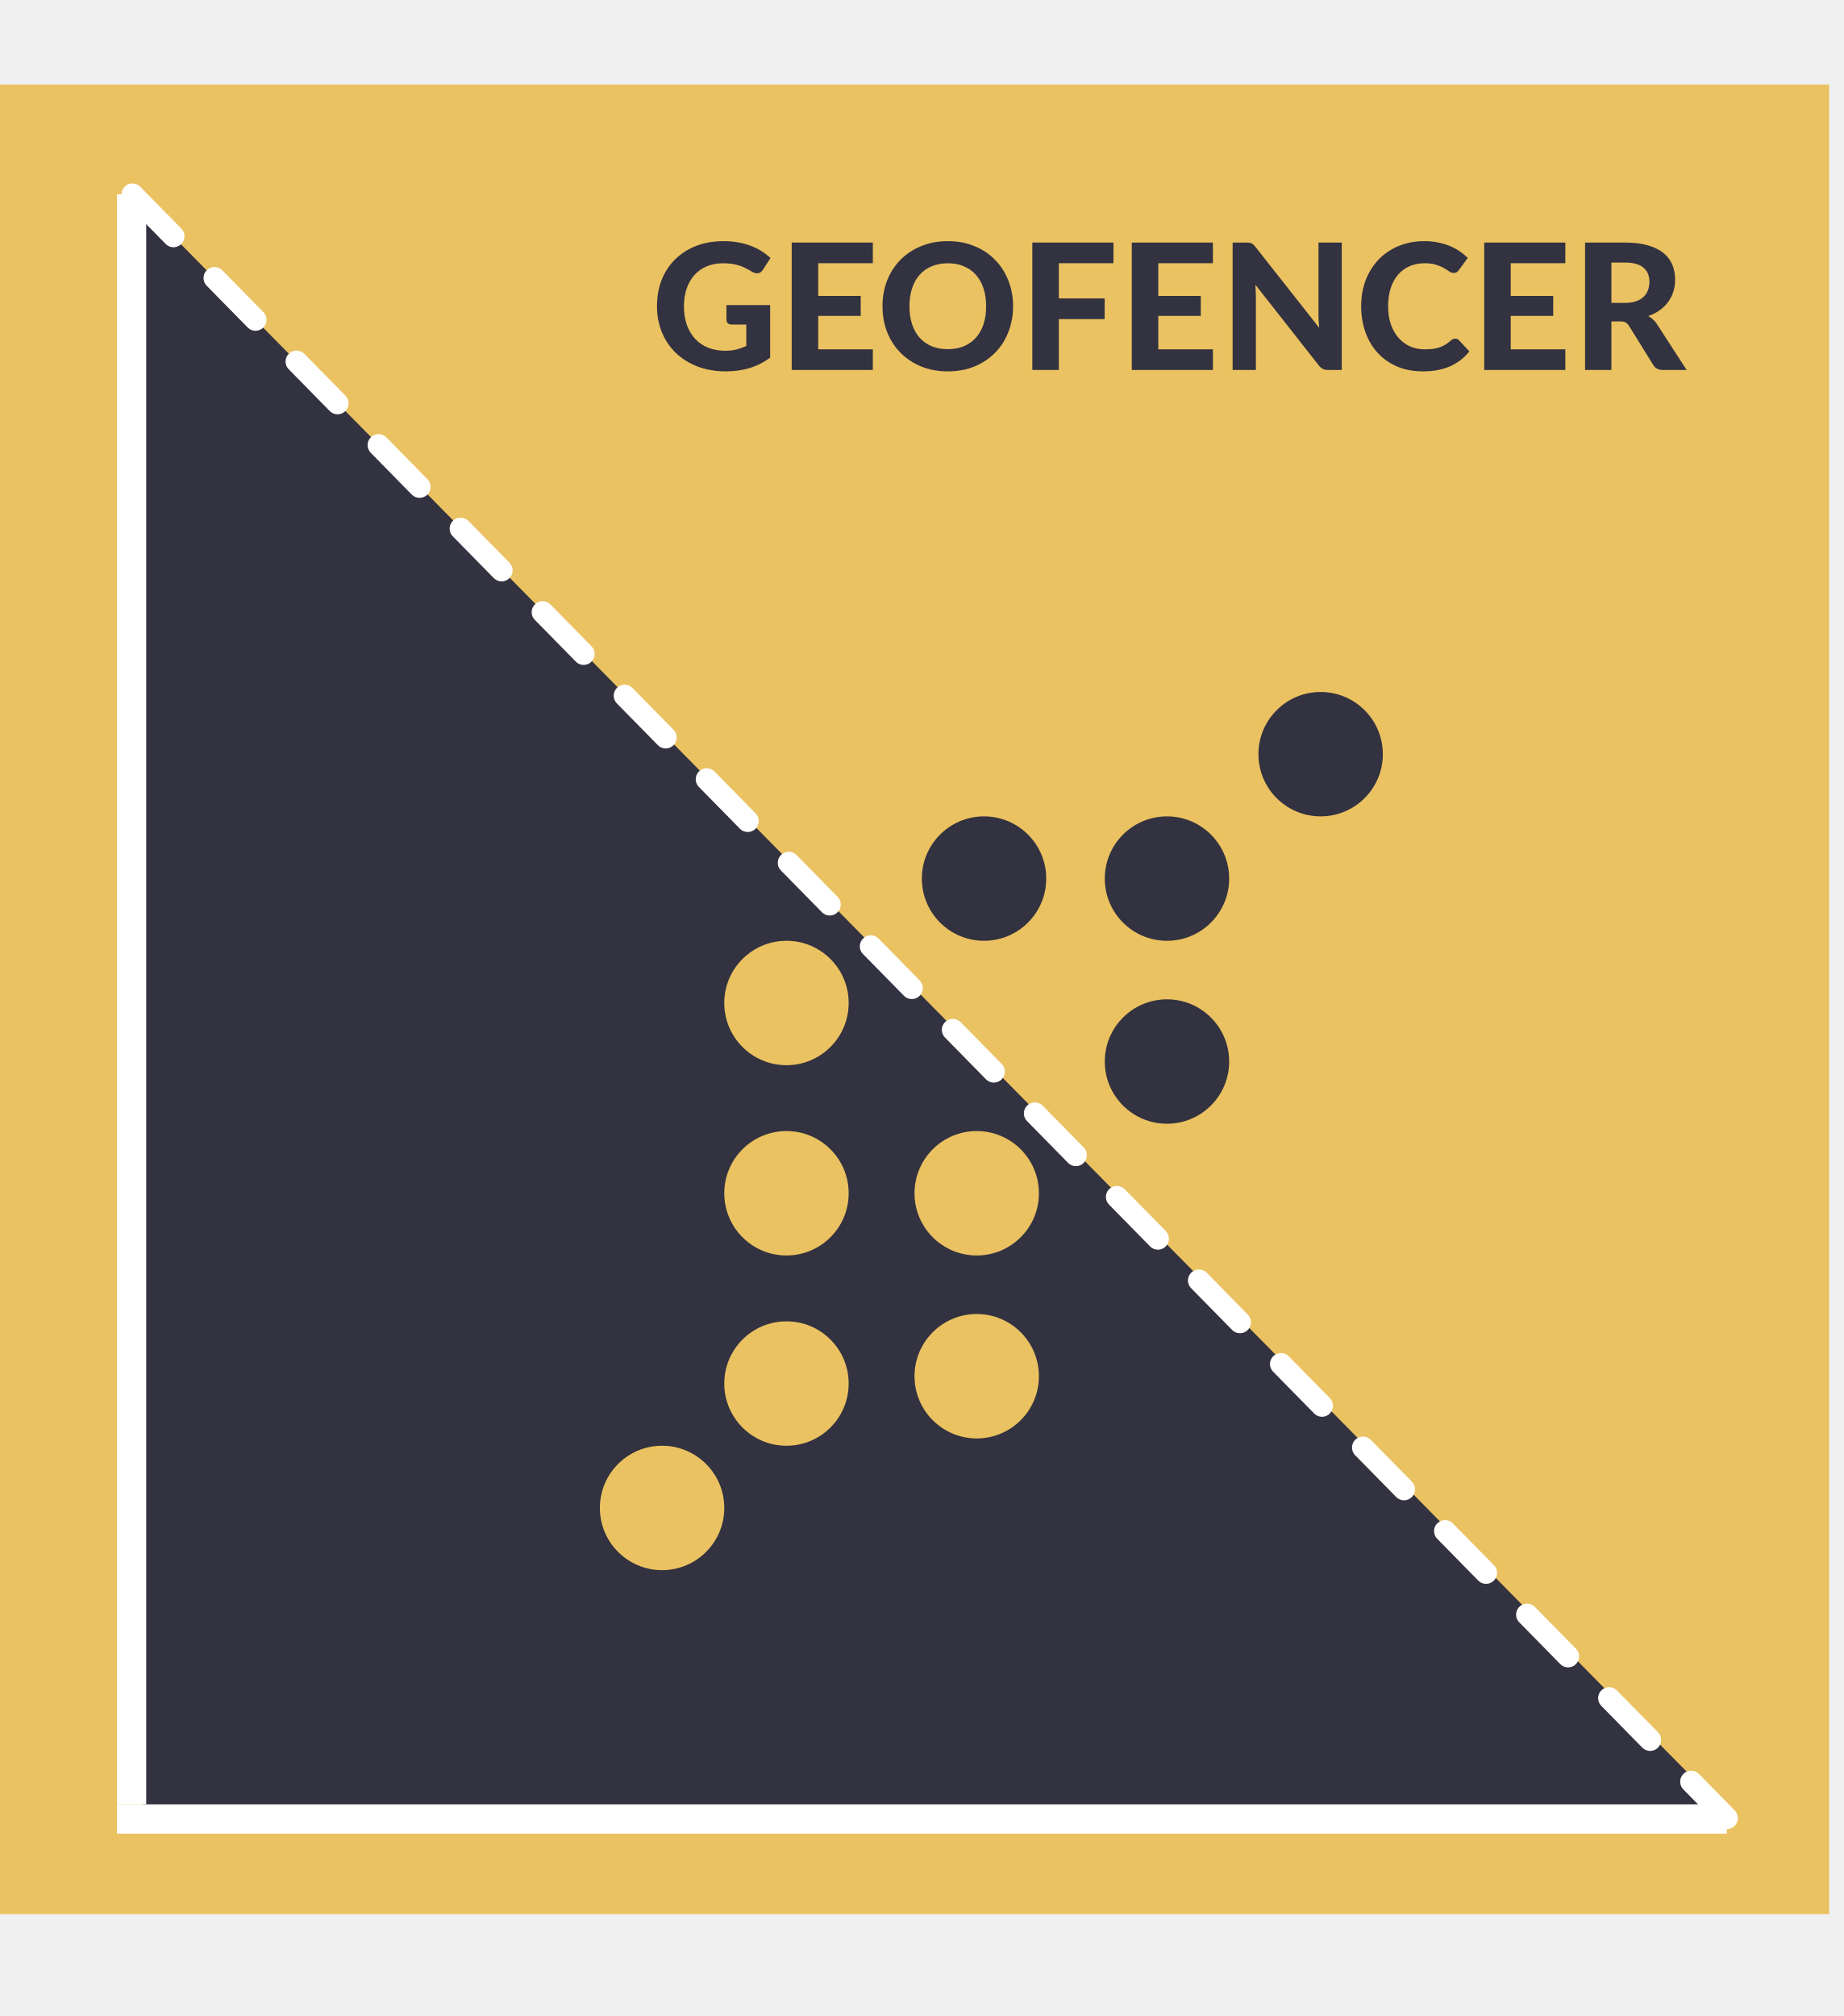
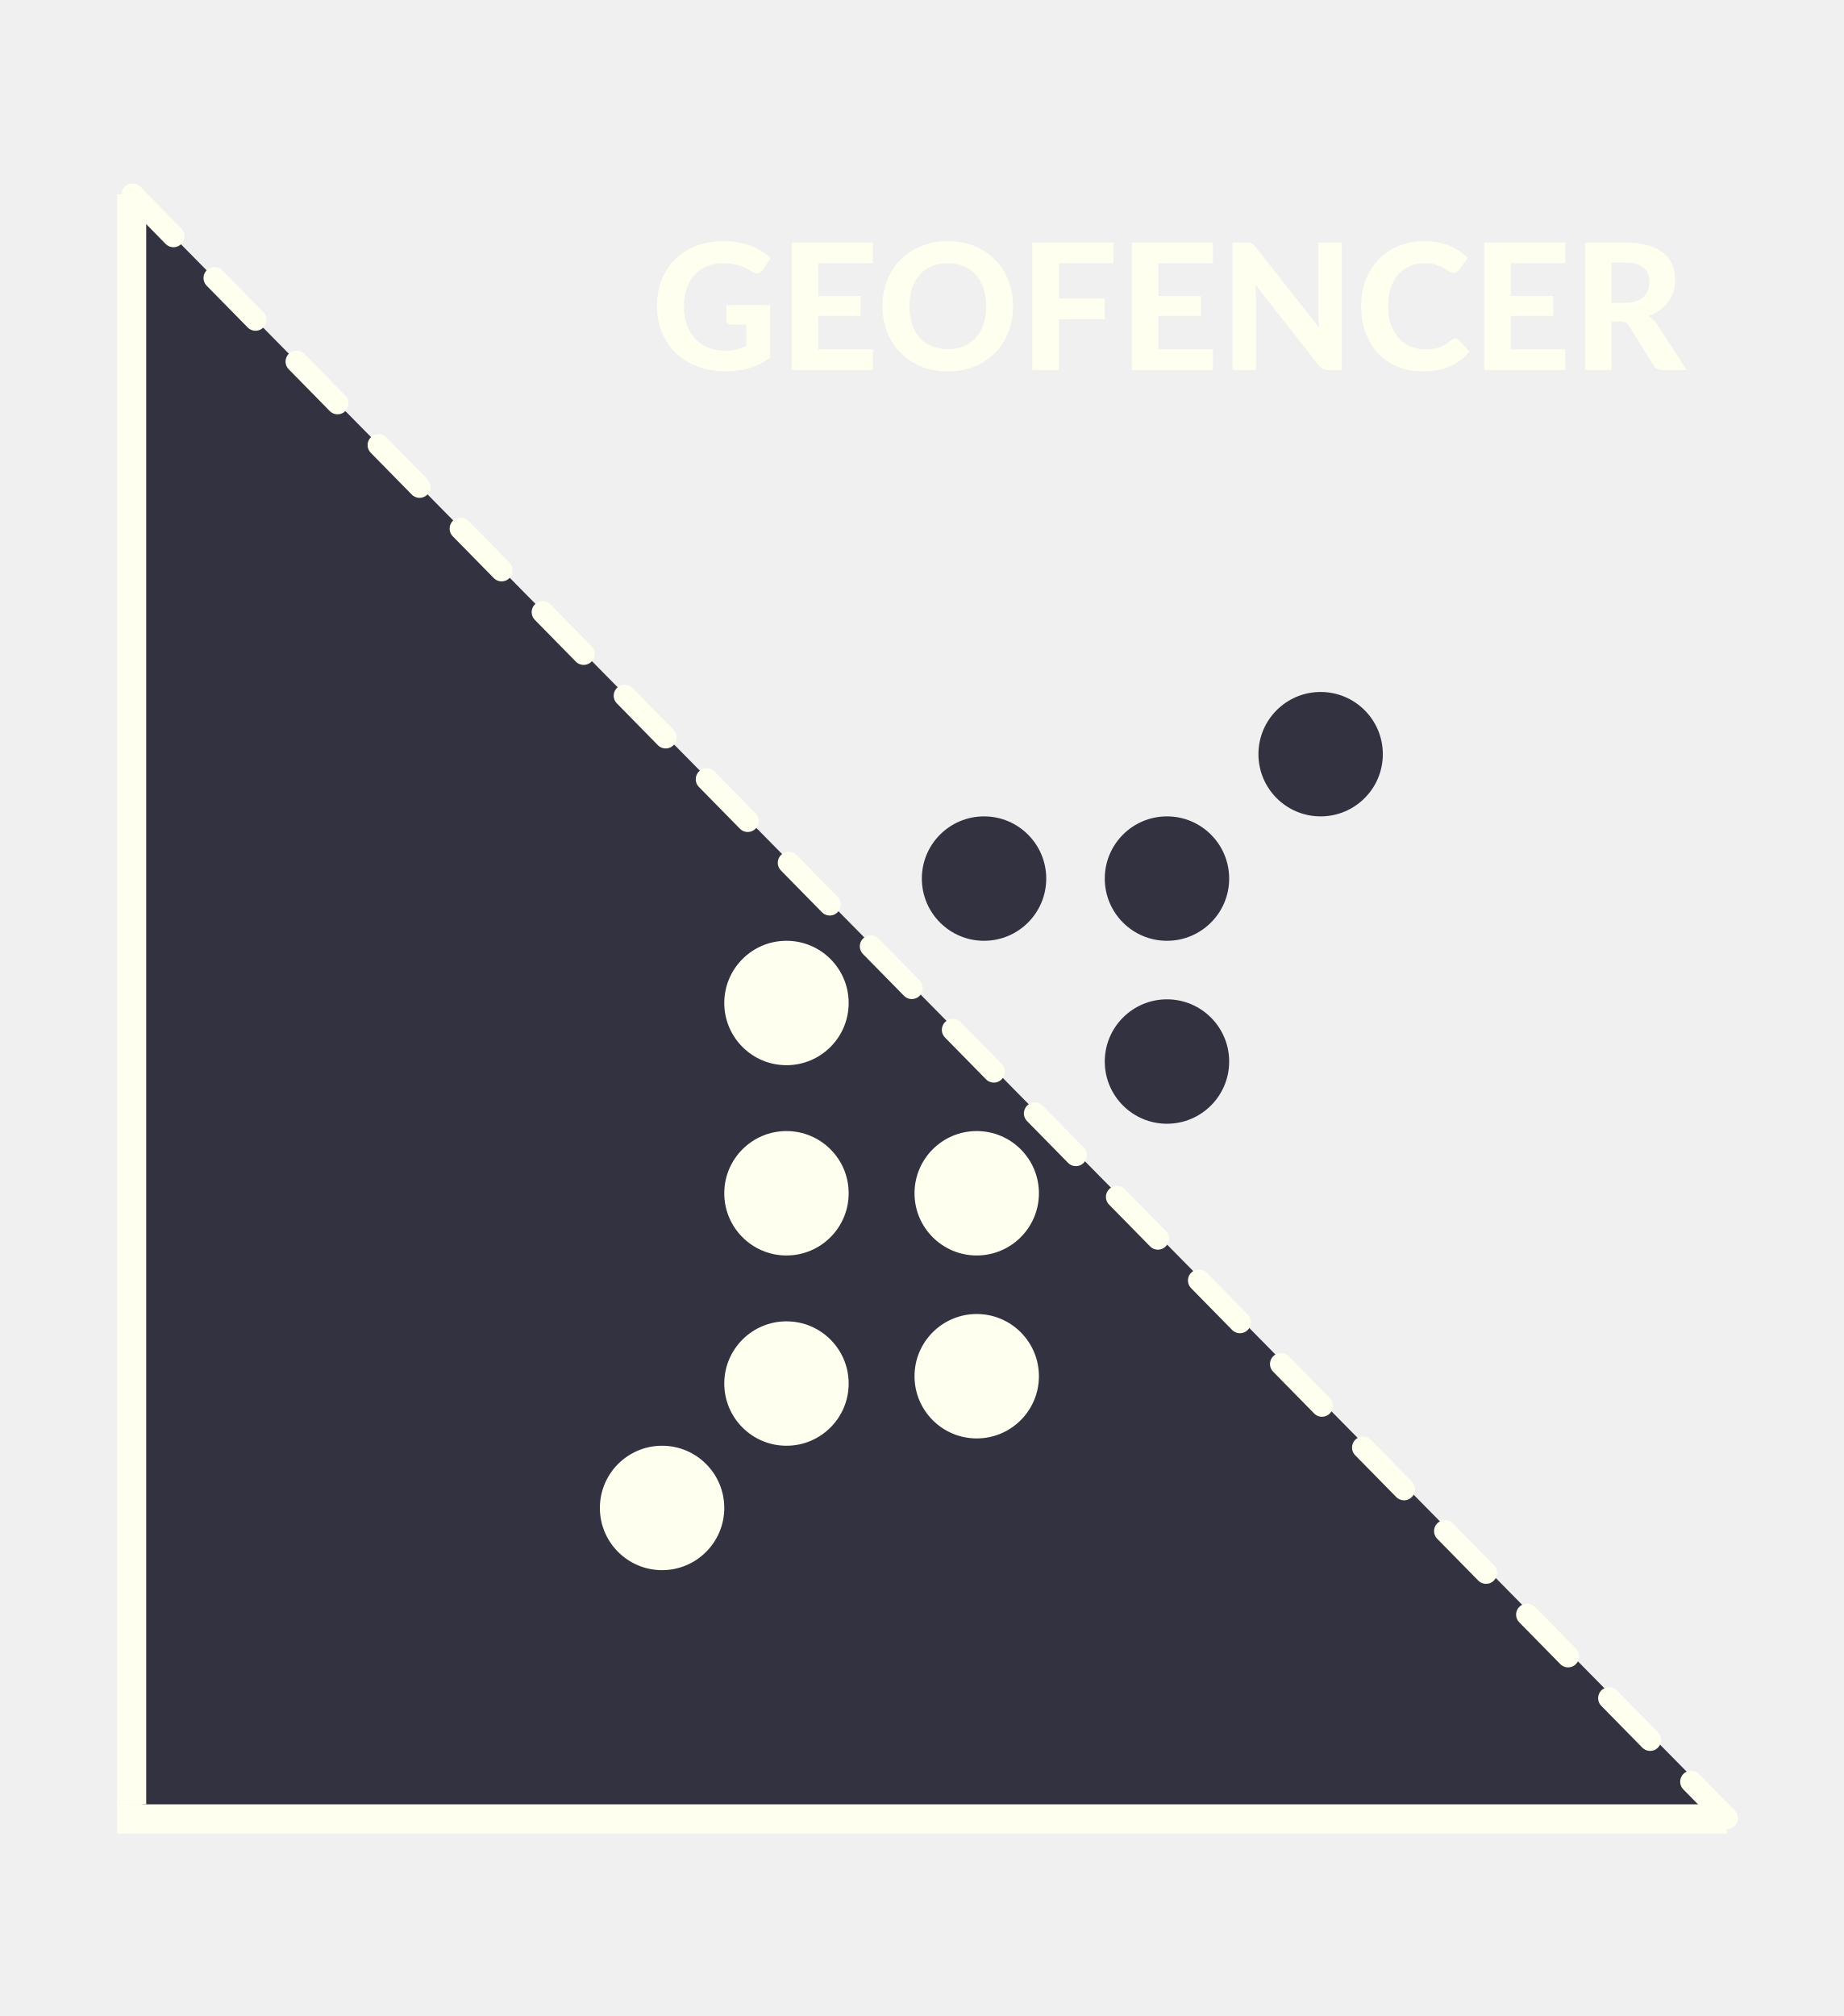
<svg xmlns="http://www.w3.org/2000/svg" width="322" height="352" viewBox="72 25 252 252" fill="none">
-   <rect x="71.982" y="24.816" width="250" height="250" fill="#EBC261" />
+   <rect x="71.982" y="24.816" width="250" height="250" fill="#00010" />
  <path d="M91.482 41.316L308.482 261.412L91.483 261.412L91.482 41.316Z" fill="#333240" />
-   <line x1="89.982" y1="39.816" x2="89.982" y2="259.816" stroke="white" stroke-width="4" />
-   <line x1="90.103" y1="39.835" x2="308.001" y2="261.694" stroke="white" stroke-width="3" stroke-linecap="round" stroke-dasharray="8 8" />
-   <line x1="307.982" y1="261.816" x2="87.982" y2="261.816" stroke="white" stroke-width="4" />
-   <path d="M171.278 54.948H177.254V62.136C176.366 62.784 175.418 63.26 174.41 63.564C173.41 63.86 172.35 64.008 171.23 64.008C169.798 64.008 168.502 63.788 167.342 63.348C166.182 62.9 165.19 62.28 164.366 61.488C163.542 60.696 162.906 59.756 162.458 58.668C162.01 57.58 161.786 56.392 161.786 55.104C161.786 53.8 161.998 52.604 162.422 51.516C162.854 50.428 163.466 49.492 164.258 48.708C165.05 47.924 166.006 47.312 167.126 46.872C168.254 46.432 169.514 46.212 170.906 46.212C171.626 46.212 172.298 46.272 172.922 46.392C173.546 46.504 174.122 46.664 174.65 46.872C175.178 47.072 175.662 47.312 176.102 47.592C176.542 47.872 176.942 48.18 177.302 48.516L176.258 50.124C176.098 50.38 175.89 50.536 175.634 50.592C175.378 50.648 175.098 50.584 174.794 50.4C174.506 50.224 174.222 50.068 173.942 49.932C173.67 49.788 173.378 49.664 173.066 49.56C172.754 49.456 172.414 49.376 172.046 49.32C171.678 49.264 171.254 49.236 170.774 49.236C169.966 49.236 169.234 49.376 168.578 49.656C167.922 49.936 167.362 50.332 166.898 50.844C166.442 51.356 166.09 51.972 165.842 52.692C165.594 53.412 165.47 54.216 165.47 55.104C165.47 56.064 165.606 56.924 165.878 57.684C166.15 58.436 166.534 59.072 167.03 59.592C167.526 60.112 168.118 60.508 168.806 60.78C169.502 61.052 170.274 61.188 171.122 61.188C171.698 61.188 172.21 61.132 172.658 61.02C173.114 60.9 173.558 60.74 173.99 60.54V57.612H172.022C171.79 57.612 171.606 57.552 171.47 57.432C171.342 57.304 171.278 57.144 171.278 56.952V54.948ZM183.821 49.224V53.7H189.629V56.424H183.821V60.996H191.285V63.816H180.197V46.404H191.285V49.224H183.821ZM210.45 55.104C210.45 56.376 210.234 57.556 209.802 58.644C209.378 59.732 208.774 60.672 207.99 61.464C207.214 62.256 206.278 62.88 205.182 63.336C204.086 63.784 202.87 64.008 201.534 64.008C200.198 64.008 198.982 63.784 197.886 63.336C196.79 62.88 195.85 62.256 195.066 61.464C194.282 60.672 193.674 59.732 193.242 58.644C192.818 57.556 192.606 56.376 192.606 55.104C192.606 53.832 192.818 52.656 193.242 51.576C193.674 50.488 194.282 49.548 195.066 48.756C195.85 47.964 196.79 47.344 197.886 46.896C198.982 46.44 200.198 46.212 201.534 46.212C202.87 46.212 204.086 46.44 205.182 46.896C206.278 47.344 207.214 47.968 207.99 48.768C208.774 49.56 209.378 50.5 209.802 51.588C210.234 52.668 210.45 53.84 210.45 55.104ZM206.766 55.104C206.766 54.192 206.646 53.376 206.406 52.656C206.166 51.928 205.818 51.312 205.362 50.808C204.914 50.296 204.366 49.908 203.718 49.644C203.078 49.372 202.35 49.236 201.534 49.236C200.718 49.236 199.986 49.372 199.338 49.644C198.69 49.908 198.138 50.296 197.682 50.808C197.234 51.312 196.89 51.928 196.65 52.656C196.41 53.376 196.29 54.192 196.29 55.104C196.29 56.024 196.41 56.848 196.65 57.576C196.89 58.296 197.234 58.908 197.682 59.412C198.138 59.916 198.69 60.304 199.338 60.576C199.986 60.84 200.718 60.972 201.534 60.972C202.35 60.972 203.078 60.84 203.718 60.576C204.366 60.304 204.914 59.916 205.362 59.412C205.818 58.908 206.166 58.296 206.406 57.576C206.646 56.848 206.766 56.024 206.766 55.104ZM216.704 49.224V54.036H222.968V56.868H216.704V63.816H213.08V46.404H224.168V49.224H216.704ZM230.297 49.224V53.7H236.105V56.424H230.297V60.996H237.761V63.816H226.673V46.404H237.761V49.224H230.297ZM255.371 46.404V63.816H253.511C253.231 63.816 252.995 63.772 252.803 63.684C252.611 63.588 252.423 63.428 252.239 63.204L243.563 52.164C243.587 52.444 243.603 52.72 243.611 52.992C243.627 53.264 243.635 53.516 243.635 53.748V63.816H240.455V46.404H242.351C242.503 46.404 242.631 46.412 242.735 46.428C242.847 46.436 242.947 46.464 243.035 46.512C243.123 46.552 243.207 46.608 243.287 46.68C243.367 46.752 243.455 46.848 243.551 46.968L252.287 58.056C252.255 57.752 252.231 57.46 252.215 57.18C252.199 56.892 252.191 56.62 252.191 56.364V46.404H255.371ZM270.873 59.532C271.073 59.532 271.241 59.604 271.377 59.748L272.805 61.272C272.101 62.168 271.225 62.848 270.177 63.312C269.137 63.776 267.897 64.008 266.457 64.008C265.153 64.008 263.981 63.788 262.941 63.348C261.901 62.9 261.017 62.28 260.289 61.488C259.561 60.696 259.001 59.756 258.609 58.668C258.217 57.58 258.021 56.392 258.021 55.104C258.021 54.24 258.113 53.42 258.297 52.644C258.489 51.86 258.765 51.14 259.125 50.484C259.485 49.828 259.917 49.236 260.421 48.708C260.933 48.18 261.509 47.732 262.149 47.364C262.789 46.988 263.485 46.704 264.237 46.512C264.997 46.312 265.805 46.212 266.661 46.212C267.301 46.212 267.905 46.268 268.473 46.38C269.049 46.492 269.585 46.648 270.081 46.848C270.577 47.048 271.033 47.292 271.449 47.58C271.873 47.86 272.253 48.168 272.589 48.504L271.377 50.16C271.305 50.264 271.213 50.356 271.101 50.436C270.989 50.516 270.837 50.556 270.645 50.556C270.453 50.556 270.257 50.488 270.057 50.352C269.865 50.216 269.625 50.064 269.337 49.896C269.057 49.728 268.701 49.576 268.269 49.44C267.845 49.304 267.305 49.236 266.649 49.236C265.921 49.236 265.253 49.368 264.645 49.632C264.037 49.896 263.513 50.28 263.073 50.784C262.641 51.28 262.305 51.892 262.065 52.62C261.825 53.348 261.705 54.176 261.705 55.104C261.705 56.04 261.833 56.876 262.089 57.612C262.353 58.34 262.709 58.956 263.157 59.46C263.613 59.964 264.141 60.348 264.741 60.612C265.349 60.868 265.997 60.996 266.685 60.996C267.093 60.996 267.461 60.976 267.789 60.936C268.125 60.896 268.433 60.828 268.713 60.732C269.001 60.636 269.269 60.512 269.517 60.36C269.773 60.208 270.029 60.016 270.285 59.784C270.373 59.712 270.465 59.652 270.561 59.604C270.657 59.556 270.761 59.532 270.873 59.532ZM278.461 49.224V53.7H284.269V56.424H278.461V60.996H285.925V63.816H274.837V46.404H285.925V49.224H278.461ZM294.067 54.648C294.651 54.648 295.155 54.576 295.579 54.432C296.003 54.28 296.351 54.076 296.623 53.82C296.895 53.556 297.095 53.248 297.223 52.896C297.351 52.544 297.415 52.16 297.415 51.744C297.415 50.92 297.139 50.28 296.587 49.824C296.043 49.368 295.211 49.14 294.091 49.14H292.219V54.648H294.067ZM302.503 63.816H299.251C298.643 63.816 298.203 63.584 297.931 63.12L294.619 57.78C294.483 57.572 294.331 57.42 294.163 57.324C294.003 57.228 293.763 57.18 293.443 57.18H292.219V63.816H288.619V46.404H294.091C295.307 46.404 296.347 46.532 297.211 46.788C298.075 47.036 298.783 47.384 299.335 47.832C299.887 48.28 300.291 48.816 300.547 49.44C300.803 50.056 300.931 50.736 300.931 51.48C300.931 52.056 300.847 52.604 300.679 53.124C300.519 53.636 300.283 54.104 299.971 54.528C299.659 54.952 299.275 55.328 298.819 55.656C298.363 55.984 297.843 56.248 297.259 56.448C297.491 56.576 297.707 56.732 297.907 56.916C298.107 57.092 298.287 57.304 298.447 57.552L302.503 63.816Z" fill="#333240" />
-   <circle cx="179.482" cy="150.316" r="8.5" fill="#EBC261" />
-   <circle cx="179.482" cy="176.316" r="8.5" fill="#EBC261" />
-   <circle cx="179.482" cy="202.316" r="8.5" fill="#EBC261" />
-   <circle cx="162.482" cy="219.316" r="8.5" fill="#EBC261" />
-   <circle cx="205.482" cy="201.316" r="8.5" fill="#EBC261" />
-   <circle cx="205.482" cy="176.316" r="8.5" fill="#EBC261" />
+   <line x1="89.982" y1="39.816" x2="89.982" y2="259.816" stroke="#fffff0" stroke-width="4" />
+   <line x1="90.103" y1="39.835" x2="308.001" y2="261.694" stroke="#fffff0" stroke-width="3" stroke-linecap="round" stroke-dasharray="8 8" />
+   <line x1="307.982" y1="261.816" x2="87.982" y2="261.816" stroke="#fffff0" stroke-width="4" />
+   <path d="M171.278 54.948H177.254V62.136C176.366 62.784 175.418 63.26 174.41 63.564C173.41 63.86 172.35 64.008 171.23 64.008C169.798 64.008 168.502 63.788 167.342 63.348C166.182 62.9 165.19 62.28 164.366 61.488C163.542 60.696 162.906 59.756 162.458 58.668C162.01 57.58 161.786 56.392 161.786 55.104C161.786 53.8 161.998 52.604 162.422 51.516C162.854 50.428 163.466 49.492 164.258 48.708C165.05 47.924 166.006 47.312 167.126 46.872C168.254 46.432 169.514 46.212 170.906 46.212C171.626 46.212 172.298 46.272 172.922 46.392C173.546 46.504 174.122 46.664 174.65 46.872C175.178 47.072 175.662 47.312 176.102 47.592C176.542 47.872 176.942 48.18 177.302 48.516L176.258 50.124C176.098 50.38 175.89 50.536 175.634 50.592C175.378 50.648 175.098 50.584 174.794 50.4C174.506 50.224 174.222 50.068 173.942 49.932C173.67 49.788 173.378 49.664 173.066 49.56C172.754 49.456 172.414 49.376 172.046 49.32C171.678 49.264 171.254 49.236 170.774 49.236C169.966 49.236 169.234 49.376 168.578 49.656C167.922 49.936 167.362 50.332 166.898 50.844C166.442 51.356 166.09 51.972 165.842 52.692C165.594 53.412 165.47 54.216 165.47 55.104C165.47 56.064 165.606 56.924 165.878 57.684C166.15 58.436 166.534 59.072 167.03 59.592C167.526 60.112 168.118 60.508 168.806 60.78C169.502 61.052 170.274 61.188 171.122 61.188C171.698 61.188 172.21 61.132 172.658 61.02C173.114 60.9 173.558 60.74 173.99 60.54V57.612H172.022C171.79 57.612 171.606 57.552 171.47 57.432C171.342 57.304 171.278 57.144 171.278 56.952V54.948ZM183.821 49.224V53.7H189.629V56.424H183.821V60.996H191.285V63.816H180.197V46.404H191.285V49.224H183.821ZM210.45 55.104C210.45 56.376 210.234 57.556 209.802 58.644C209.378 59.732 208.774 60.672 207.99 61.464C207.214 62.256 206.278 62.88 205.182 63.336C204.086 63.784 202.87 64.008 201.534 64.008C200.198 64.008 198.982 63.784 197.886 63.336C196.79 62.88 195.85 62.256 195.066 61.464C194.282 60.672 193.674 59.732 193.242 58.644C192.818 57.556 192.606 56.376 192.606 55.104C192.606 53.832 192.818 52.656 193.242 51.576C193.674 50.488 194.282 49.548 195.066 48.756C195.85 47.964 196.79 47.344 197.886 46.896C198.982 46.44 200.198 46.212 201.534 46.212C202.87 46.212 204.086 46.44 205.182 46.896C206.278 47.344 207.214 47.968 207.99 48.768C208.774 49.56 209.378 50.5 209.802 51.588C210.234 52.668 210.45 53.84 210.45 55.104ZM206.766 55.104C206.766 54.192 206.646 53.376 206.406 52.656C206.166 51.928 205.818 51.312 205.362 50.808C204.914 50.296 204.366 49.908 203.718 49.644C203.078 49.372 202.35 49.236 201.534 49.236C200.718 49.236 199.986 49.372 199.338 49.644C198.69 49.908 198.138 50.296 197.682 50.808C197.234 51.312 196.89 51.928 196.65 52.656C196.41 53.376 196.29 54.192 196.29 55.104C196.29 56.024 196.41 56.848 196.65 57.576C196.89 58.296 197.234 58.908 197.682 59.412C198.138 59.916 198.69 60.304 199.338 60.576C199.986 60.84 200.718 60.972 201.534 60.972C202.35 60.972 203.078 60.84 203.718 60.576C204.366 60.304 204.914 59.916 205.362 59.412C205.818 58.908 206.166 58.296 206.406 57.576C206.646 56.848 206.766 56.024 206.766 55.104ZM216.704 49.224V54.036H222.968V56.868H216.704V63.816H213.08V46.404H224.168V49.224H216.704ZM230.297 49.224V53.7H236.105V56.424H230.297V60.996H237.761V63.816H226.673V46.404H237.761V49.224H230.297ZM255.371 46.404V63.816H253.511C253.231 63.816 252.995 63.772 252.803 63.684C252.611 63.588 252.423 63.428 252.239 63.204L243.563 52.164C243.587 52.444 243.603 52.72 243.611 52.992C243.627 53.264 243.635 53.516 243.635 53.748V63.816H240.455V46.404H242.351C242.503 46.404 242.631 46.412 242.735 46.428C242.847 46.436 242.947 46.464 243.035 46.512C243.123 46.552 243.207 46.608 243.287 46.68C243.367 46.752 243.455 46.848 243.551 46.968L252.287 58.056C252.255 57.752 252.231 57.46 252.215 57.18C252.199 56.892 252.191 56.62 252.191 56.364V46.404H255.371ZM270.873 59.532C271.073 59.532 271.241 59.604 271.377 59.748L272.805 61.272C272.101 62.168 271.225 62.848 270.177 63.312C269.137 63.776 267.897 64.008 266.457 64.008C265.153 64.008 263.981 63.788 262.941 63.348C261.901 62.9 261.017 62.28 260.289 61.488C259.561 60.696 259.001 59.756 258.609 58.668C258.217 57.58 258.021 56.392 258.021 55.104C258.021 54.24 258.113 53.42 258.297 52.644C258.489 51.86 258.765 51.14 259.125 50.484C259.485 49.828 259.917 49.236 260.421 48.708C260.933 48.18 261.509 47.732 262.149 47.364C262.789 46.988 263.485 46.704 264.237 46.512C264.997 46.312 265.805 46.212 266.661 46.212C267.301 46.212 267.905 46.268 268.473 46.38C269.049 46.492 269.585 46.648 270.081 46.848C270.577 47.048 271.033 47.292 271.449 47.58C271.873 47.86 272.253 48.168 272.589 48.504L271.377 50.16C271.305 50.264 271.213 50.356 271.101 50.436C270.989 50.516 270.837 50.556 270.645 50.556C270.453 50.556 270.257 50.488 270.057 50.352C269.865 50.216 269.625 50.064 269.337 49.896C269.057 49.728 268.701 49.576 268.269 49.44C267.845 49.304 267.305 49.236 266.649 49.236C265.921 49.236 265.253 49.368 264.645 49.632C264.037 49.896 263.513 50.28 263.073 50.784C262.641 51.28 262.305 51.892 262.065 52.62C261.825 53.348 261.705 54.176 261.705 55.104C261.705 56.04 261.833 56.876 262.089 57.612C262.353 58.34 262.709 58.956 263.157 59.46C263.613 59.964 264.141 60.348 264.741 60.612C265.349 60.868 265.997 60.996 266.685 60.996C267.093 60.996 267.461 60.976 267.789 60.936C268.125 60.896 268.433 60.828 268.713 60.732C269.001 60.636 269.269 60.512 269.517 60.36C269.773 60.208 270.029 60.016 270.285 59.784C270.373 59.712 270.465 59.652 270.561 59.604C270.657 59.556 270.761 59.532 270.873 59.532ZM278.461 49.224V53.7H284.269V56.424H278.461V60.996H285.925V63.816H274.837V46.404H285.925V49.224H278.461ZM294.067 54.648C294.651 54.648 295.155 54.576 295.579 54.432C296.003 54.28 296.351 54.076 296.623 53.82C296.895 53.556 297.095 53.248 297.223 52.896C297.351 52.544 297.415 52.16 297.415 51.744C297.415 50.92 297.139 50.28 296.587 49.824C296.043 49.368 295.211 49.14 294.091 49.14H292.219V54.648H294.067ZM302.503 63.816H299.251C298.643 63.816 298.203 63.584 297.931 63.12L294.619 57.78C294.483 57.572 294.331 57.42 294.163 57.324C294.003 57.228 293.763 57.18 293.443 57.18H292.219V63.816H288.619V46.404H294.091C295.307 46.404 296.347 46.532 297.211 46.788C298.075 47.036 298.783 47.384 299.335 47.832C299.887 48.28 300.291 48.816 300.547 49.44C300.803 50.056 300.931 50.736 300.931 51.48C300.931 52.056 300.847 52.604 300.679 53.124C300.519 53.636 300.283 54.104 299.971 54.528C299.659 54.952 299.275 55.328 298.819 55.656C298.363 55.984 297.843 56.248 297.259 56.448C297.491 56.576 297.707 56.732 297.907 56.916C298.107 57.092 298.287 57.304 298.447 57.552L302.503 63.816Z" fill="#fffff0" />
+   <circle cx="179.482" cy="150.316" r="8.5" fill="#fffff0" />
+   <circle cx="179.482" cy="176.316" r="8.5" fill="#fffff0" />
+   <circle cx="179.482" cy="202.316" r="8.5" fill="#fffff0" />
+   <circle cx="162.482" cy="219.316" r="8.5" fill="#fffff0" />
+   <circle cx="205.482" cy="201.316" r="8.5" fill="#fffff0" />
+   <circle cx="205.482" cy="176.316" r="8.5" fill="#fffff0" />
  <circle cx="231.482" cy="158.316" r="8.5" fill="#333240" />
  <circle cx="206.482" cy="133.316" r="8.5" fill="#333240" />
  <circle cx="231.482" cy="133.316" r="8.5" fill="#333240" />
  <circle cx="252.482" cy="116.316" r="8.5" fill="#333240" />
</svg>
